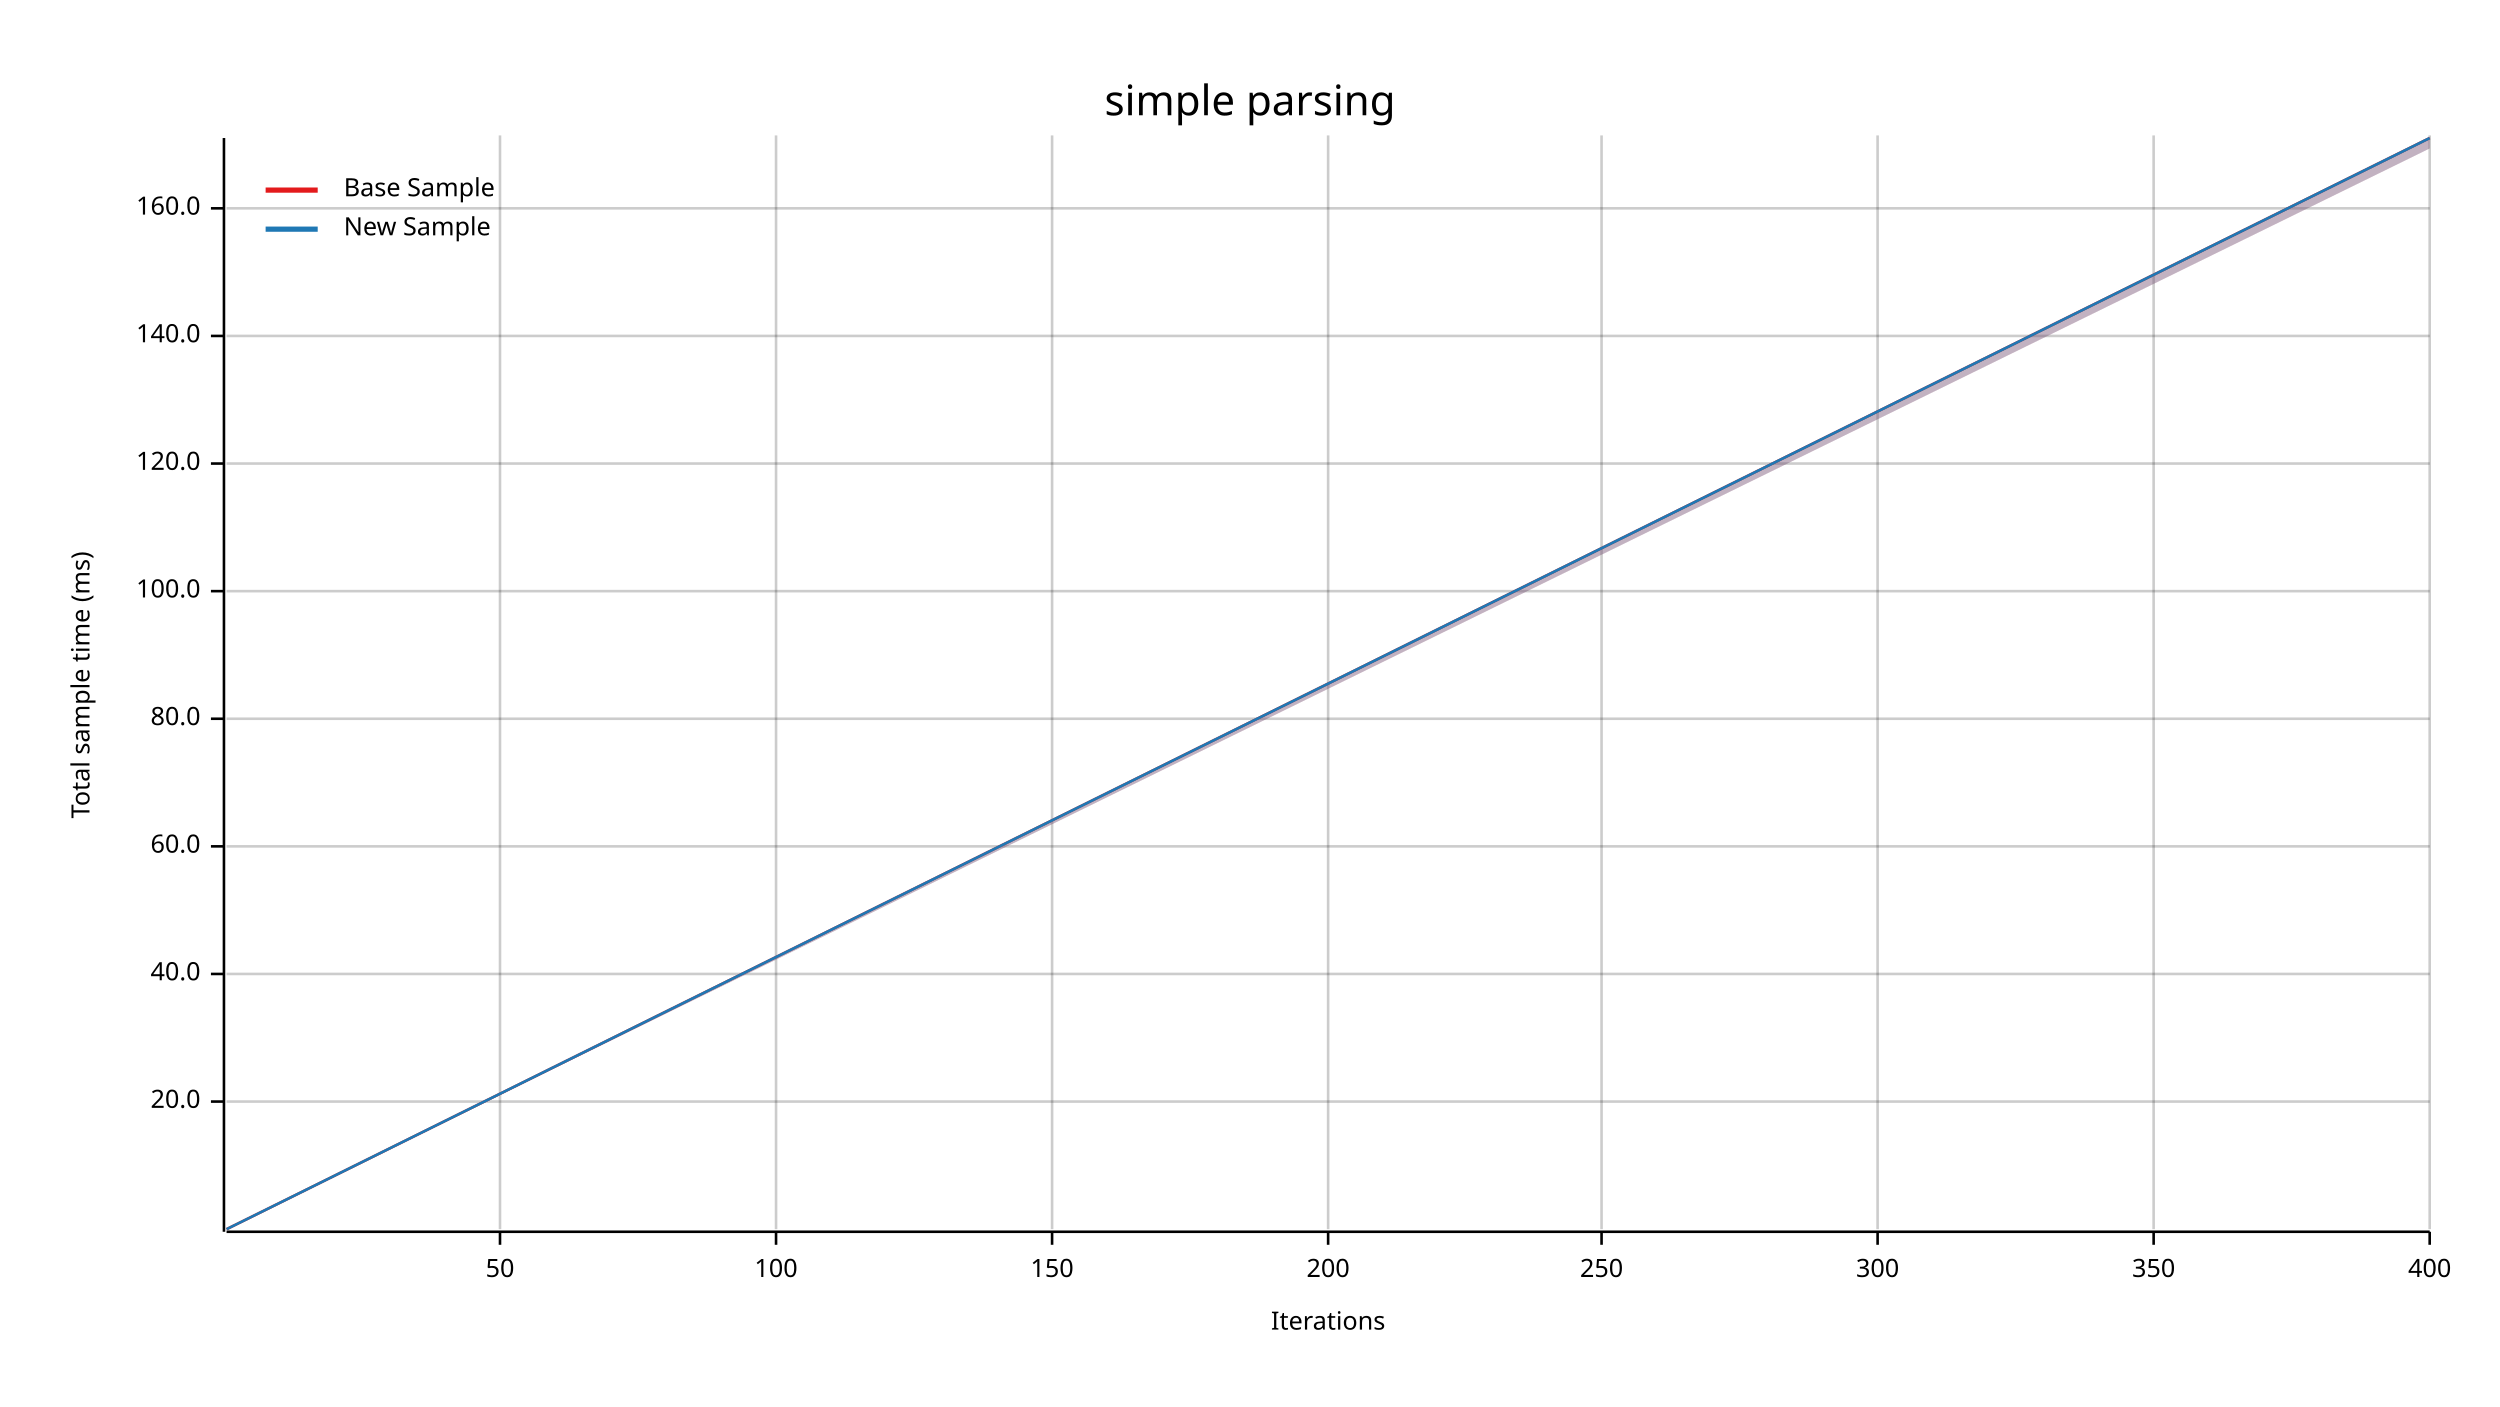
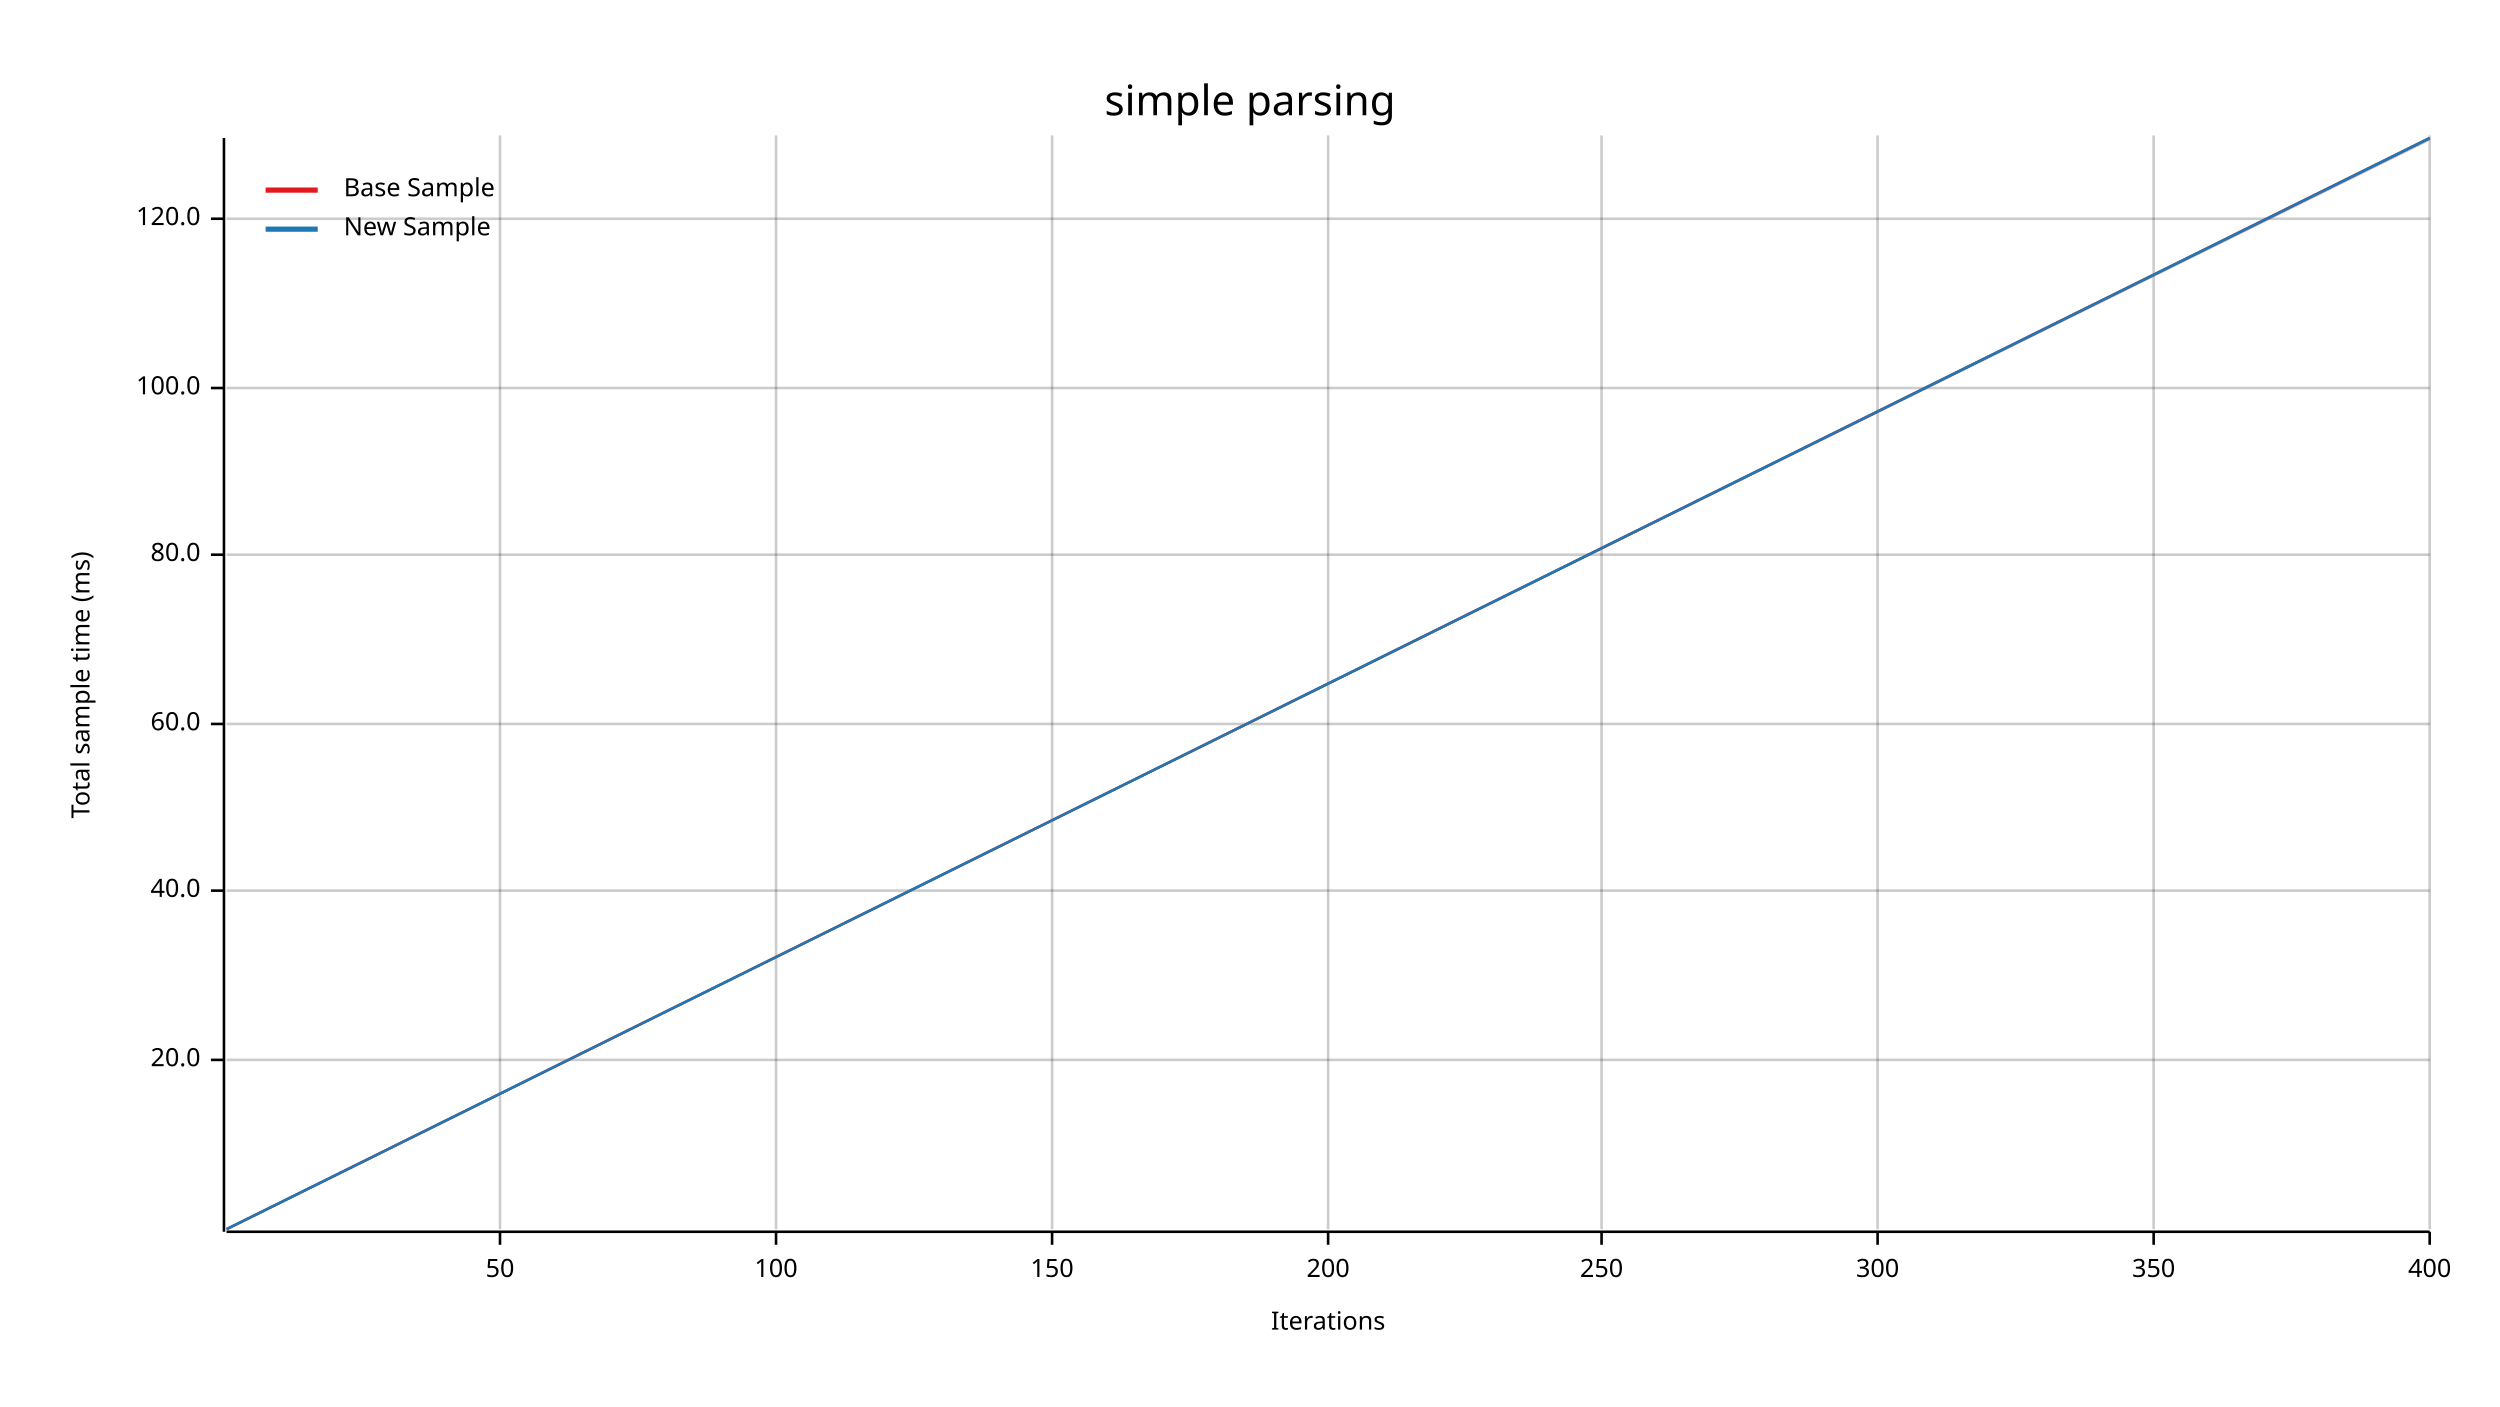
<svg xmlns="http://www.w3.org/2000/svg" width="960" height="540">
  <text x="480" y="32" dy="0.76em" text-anchor="middle" font-family="sans-serif" font-size="16.129" opacity="1" fill="#000000">
simple parsing
</text>
  <text x="27" y="263" dy="0.76em" text-anchor="middle" font-family="sans-serif" font-size="9.677" opacity="1" fill="#000000" transform="rotate(270, 27, 263)">
Total sample time (ms)
</text>
  <text x="510" y="513" dy="-0.5ex" text-anchor="middle" font-family="sans-serif" font-size="9.677" opacity="1" fill="#000000">
Iterations
</text>
  <line opacity="0.2" stroke="#000000" stroke-width="1" x1="192" y1="472" x2="192" y2="52" />
  <line opacity="0.2" stroke="#000000" stroke-width="1" x1="298" y1="472" x2="298" y2="52" />
  <line opacity="0.2" stroke="#000000" stroke-width="1" x1="404" y1="472" x2="404" y2="52" />
  <line opacity="0.2" stroke="#000000" stroke-width="1" x1="510" y1="472" x2="510" y2="52" />
  <line opacity="0.2" stroke="#000000" stroke-width="1" x1="615" y1="472" x2="615" y2="52" />
  <line opacity="0.2" stroke="#000000" stroke-width="1" x1="721" y1="472" x2="721" y2="52" />
  <line opacity="0.2" stroke="#000000" stroke-width="1" x1="827" y1="472" x2="827" y2="52" />
  <line opacity="0.2" stroke="#000000" stroke-width="1" x1="933" y1="472" x2="933" y2="52" />
-   <line opacity="0.2" stroke="#000000" stroke-width="1" x1="87" y1="423" x2="933" y2="423" />
-   <line opacity="0.2" stroke="#000000" stroke-width="1" x1="87" y1="374" x2="933" y2="374" />
-   <line opacity="0.2" stroke="#000000" stroke-width="1" x1="87" y1="325" x2="933" y2="325" />
-   <line opacity="0.2" stroke="#000000" stroke-width="1" x1="87" y1="276" x2="933" y2="276" />
-   <line opacity="0.2" stroke="#000000" stroke-width="1" x1="87" y1="227" x2="933" y2="227" />
-   <line opacity="0.2" stroke="#000000" stroke-width="1" x1="87" y1="178" x2="933" y2="178" />
-   <line opacity="0.2" stroke="#000000" stroke-width="1" x1="87" y1="129" x2="933" y2="129" />
-   <line opacity="0.2" stroke="#000000" stroke-width="1" x1="87" y1="80" x2="933" y2="80" />
+   <line opacity="0.2" stroke="#000000" stroke-width="1" x1="87" y1="407" x2="933" y2="407" />
+   <line opacity="0.2" stroke="#000000" stroke-width="1" x1="87" y1="342" x2="933" y2="342" />
+   <line opacity="0.2" stroke="#000000" stroke-width="1" x1="87" y1="278" x2="933" y2="278" />
+   <line opacity="0.2" stroke="#000000" stroke-width="1" x1="87" y1="213" x2="933" y2="213" />
+   <line opacity="0.2" stroke="#000000" stroke-width="1" x1="87" y1="149" x2="933" y2="149" />
+   <line opacity="0.2" stroke="#000000" stroke-width="1" x1="87" y1="84" x2="933" y2="84" />
  <polyline fill="none" opacity="1" stroke="#000000" stroke-width="1" points="86,53 86,473 " />
-   <text x="77" y="423" dy="0.5ex" text-anchor="end" font-family="sans-serif" font-size="9.677" opacity="1" fill="#000000">
+   <text x="77" y="407" dy="0.5ex" text-anchor="end" font-family="sans-serif" font-size="9.677" opacity="1" fill="#000000">
20.0
</text>
-   <polyline fill="none" opacity="1" stroke="#000000" stroke-width="1" points="81,423 86,423 " />
-   <text x="77" y="374" dy="0.5ex" text-anchor="end" font-family="sans-serif" font-size="9.677" opacity="1" fill="#000000">
+   <polyline fill="none" opacity="1" stroke="#000000" stroke-width="1" points="81,407 86,407 " />
+   <text x="77" y="342" dy="0.5ex" text-anchor="end" font-family="sans-serif" font-size="9.677" opacity="1" fill="#000000">
40.0
</text>
-   <polyline fill="none" opacity="1" stroke="#000000" stroke-width="1" points="81,374 86,374 " />
-   <text x="77" y="325" dy="0.5ex" text-anchor="end" font-family="sans-serif" font-size="9.677" opacity="1" fill="#000000">
+   <polyline fill="none" opacity="1" stroke="#000000" stroke-width="1" points="81,342 86,342 " />
+   <text x="77" y="278" dy="0.5ex" text-anchor="end" font-family="sans-serif" font-size="9.677" opacity="1" fill="#000000">
60.0
</text>
-   <polyline fill="none" opacity="1" stroke="#000000" stroke-width="1" points="81,325 86,325 " />
-   <text x="77" y="276" dy="0.5ex" text-anchor="end" font-family="sans-serif" font-size="9.677" opacity="1" fill="#000000">
+   <polyline fill="none" opacity="1" stroke="#000000" stroke-width="1" points="81,278 86,278 " />
+   <text x="77" y="213" dy="0.5ex" text-anchor="end" font-family="sans-serif" font-size="9.677" opacity="1" fill="#000000">
80.0
</text>
-   <polyline fill="none" opacity="1" stroke="#000000" stroke-width="1" points="81,276 86,276 " />
-   <text x="77" y="227" dy="0.5ex" text-anchor="end" font-family="sans-serif" font-size="9.677" opacity="1" fill="#000000">
+   <polyline fill="none" opacity="1" stroke="#000000" stroke-width="1" points="81,213 86,213 " />
+   <text x="77" y="149" dy="0.5ex" text-anchor="end" font-family="sans-serif" font-size="9.677" opacity="1" fill="#000000">
100.0
</text>
-   <polyline fill="none" opacity="1" stroke="#000000" stroke-width="1" points="81,227 86,227 " />
-   <text x="77" y="178" dy="0.5ex" text-anchor="end" font-family="sans-serif" font-size="9.677" opacity="1" fill="#000000">
+   <polyline fill="none" opacity="1" stroke="#000000" stroke-width="1" points="81,149 86,149 " />
+   <text x="77" y="84" dy="0.5ex" text-anchor="end" font-family="sans-serif" font-size="9.677" opacity="1" fill="#000000">
120.0
</text>
-   <polyline fill="none" opacity="1" stroke="#000000" stroke-width="1" points="81,178 86,178 " />
-   <text x="77" y="129" dy="0.5ex" text-anchor="end" font-family="sans-serif" font-size="9.677" opacity="1" fill="#000000">
- 140.0
- </text>
-   <polyline fill="none" opacity="1" stroke="#000000" stroke-width="1" points="81,129 86,129 " />
-   <text x="77" y="80" dy="0.5ex" text-anchor="end" font-family="sans-serif" font-size="9.677" opacity="1" fill="#000000">
- 160.0
- </text>
-   <polyline fill="none" opacity="1" stroke="#000000" stroke-width="1" points="81,80 86,80 " />
+   <polyline fill="none" opacity="1" stroke="#000000" stroke-width="1" points="81,84 86,84 " />
  <polyline fill="none" opacity="1" stroke="#000000" stroke-width="1" points="87,473 933,473 " />
  <text x="192" y="483" dy="0.76em" text-anchor="middle" font-family="sans-serif" font-size="9.677" opacity="1" fill="#000000">
50
</text>
  <polyline fill="none" opacity="1" stroke="#000000" stroke-width="1" points="192,473 192,478 " />
  <text x="298" y="483" dy="0.76em" text-anchor="middle" font-family="sans-serif" font-size="9.677" opacity="1" fill="#000000">
100
</text>
  <polyline fill="none" opacity="1" stroke="#000000" stroke-width="1" points="298,473 298,478 " />
  <text x="404" y="483" dy="0.76em" text-anchor="middle" font-family="sans-serif" font-size="9.677" opacity="1" fill="#000000">
150
</text>
  <polyline fill="none" opacity="1" stroke="#000000" stroke-width="1" points="404,473 404,478 " />
  <text x="510" y="483" dy="0.76em" text-anchor="middle" font-family="sans-serif" font-size="9.677" opacity="1" fill="#000000">
200
</text>
  <polyline fill="none" opacity="1" stroke="#000000" stroke-width="1" points="510,473 510,478 " />
  <text x="615" y="483" dy="0.76em" text-anchor="middle" font-family="sans-serif" font-size="9.677" opacity="1" fill="#000000">
250
</text>
  <polyline fill="none" opacity="1" stroke="#000000" stroke-width="1" points="615,473 615,478 " />
  <text x="721" y="483" dy="0.76em" text-anchor="middle" font-family="sans-serif" font-size="9.677" opacity="1" fill="#000000">
300
</text>
  <polyline fill="none" opacity="1" stroke="#000000" stroke-width="1" points="721,473 721,478 " />
  <text x="827" y="483" dy="0.76em" text-anchor="middle" font-family="sans-serif" font-size="9.677" opacity="1" fill="#000000">
350
</text>
  <polyline fill="none" opacity="1" stroke="#000000" stroke-width="1" points="827,473 827,478 " />
  <text x="933" y="483" dy="0.76em" text-anchor="middle" font-family="sans-serif" font-size="9.677" opacity="1" fill="#000000">
400
</text>
  <polyline fill="none" opacity="1" stroke="#000000" stroke-width="1" points="933,473 933,478 " />
  <polyline fill="none" opacity="1" stroke="#E31A1C" stroke-width="1" points="87,472 933,53 " />
-   <polygon opacity="0.25" fill="#E31A1C" points="87,472 933,57 933,53 " />
+   <polygon opacity="0.25" fill="#E31A1C" points="87,472 933,54 933,53 " />
  <polyline fill="none" opacity="1" stroke="#1F78B4" stroke-width="1" points="87,472 933,53 " />
-   <polygon opacity="0.25" fill="#1F78B4" points="87,472 933,57 933,53 " />
+   <polygon opacity="0.25" fill="#1F78B4" points="87,472 933,54 933,53 " />
  <text x="132" y="68" dy="0.76em" text-anchor="start" font-family="sans-serif" font-size="9.677" opacity="1" fill="#000000">
Base Sample
</text>
  <text x="132" y="83" dy="0.76em" text-anchor="start" font-family="sans-serif" font-size="9.677" opacity="1" fill="#000000">
New Sample
</text>
  <polyline fill="none" opacity="1" stroke="#E31A1C" stroke-width="2" points="102,73 122,73 " />
  <polyline fill="none" opacity="1" stroke="#1F78B4" stroke-width="2" points="102,88 122,88 " />
</svg>
